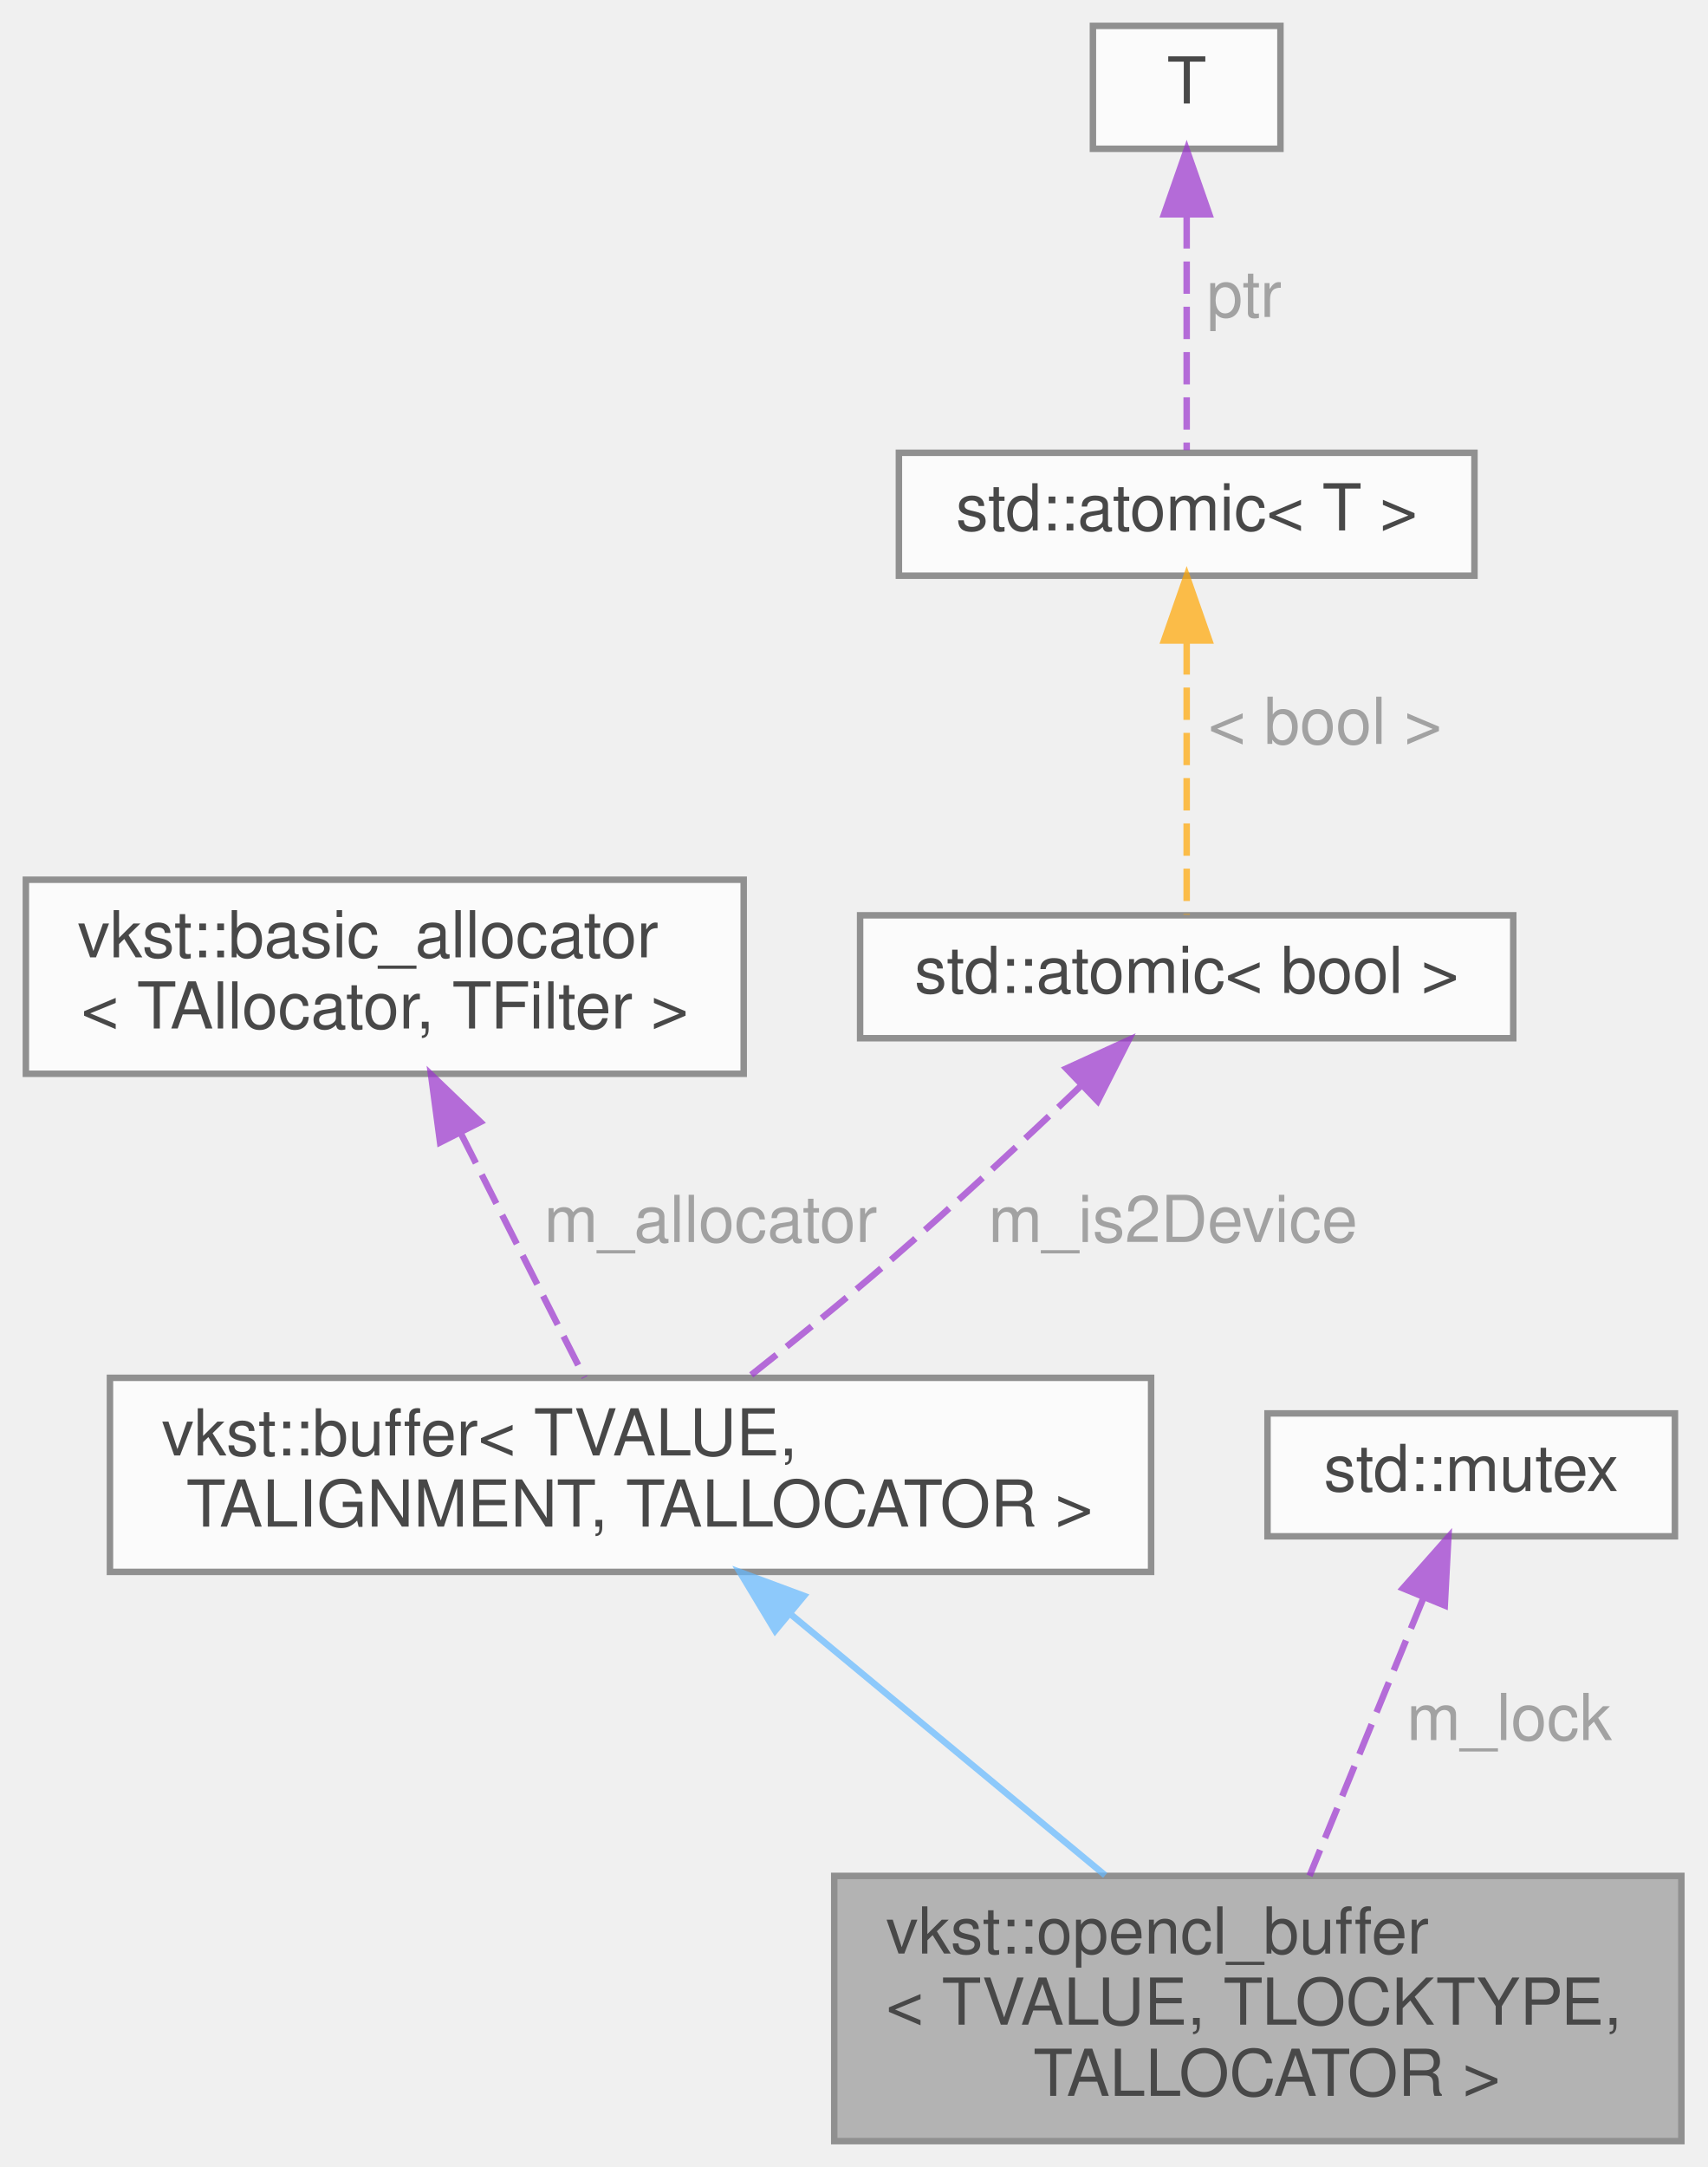
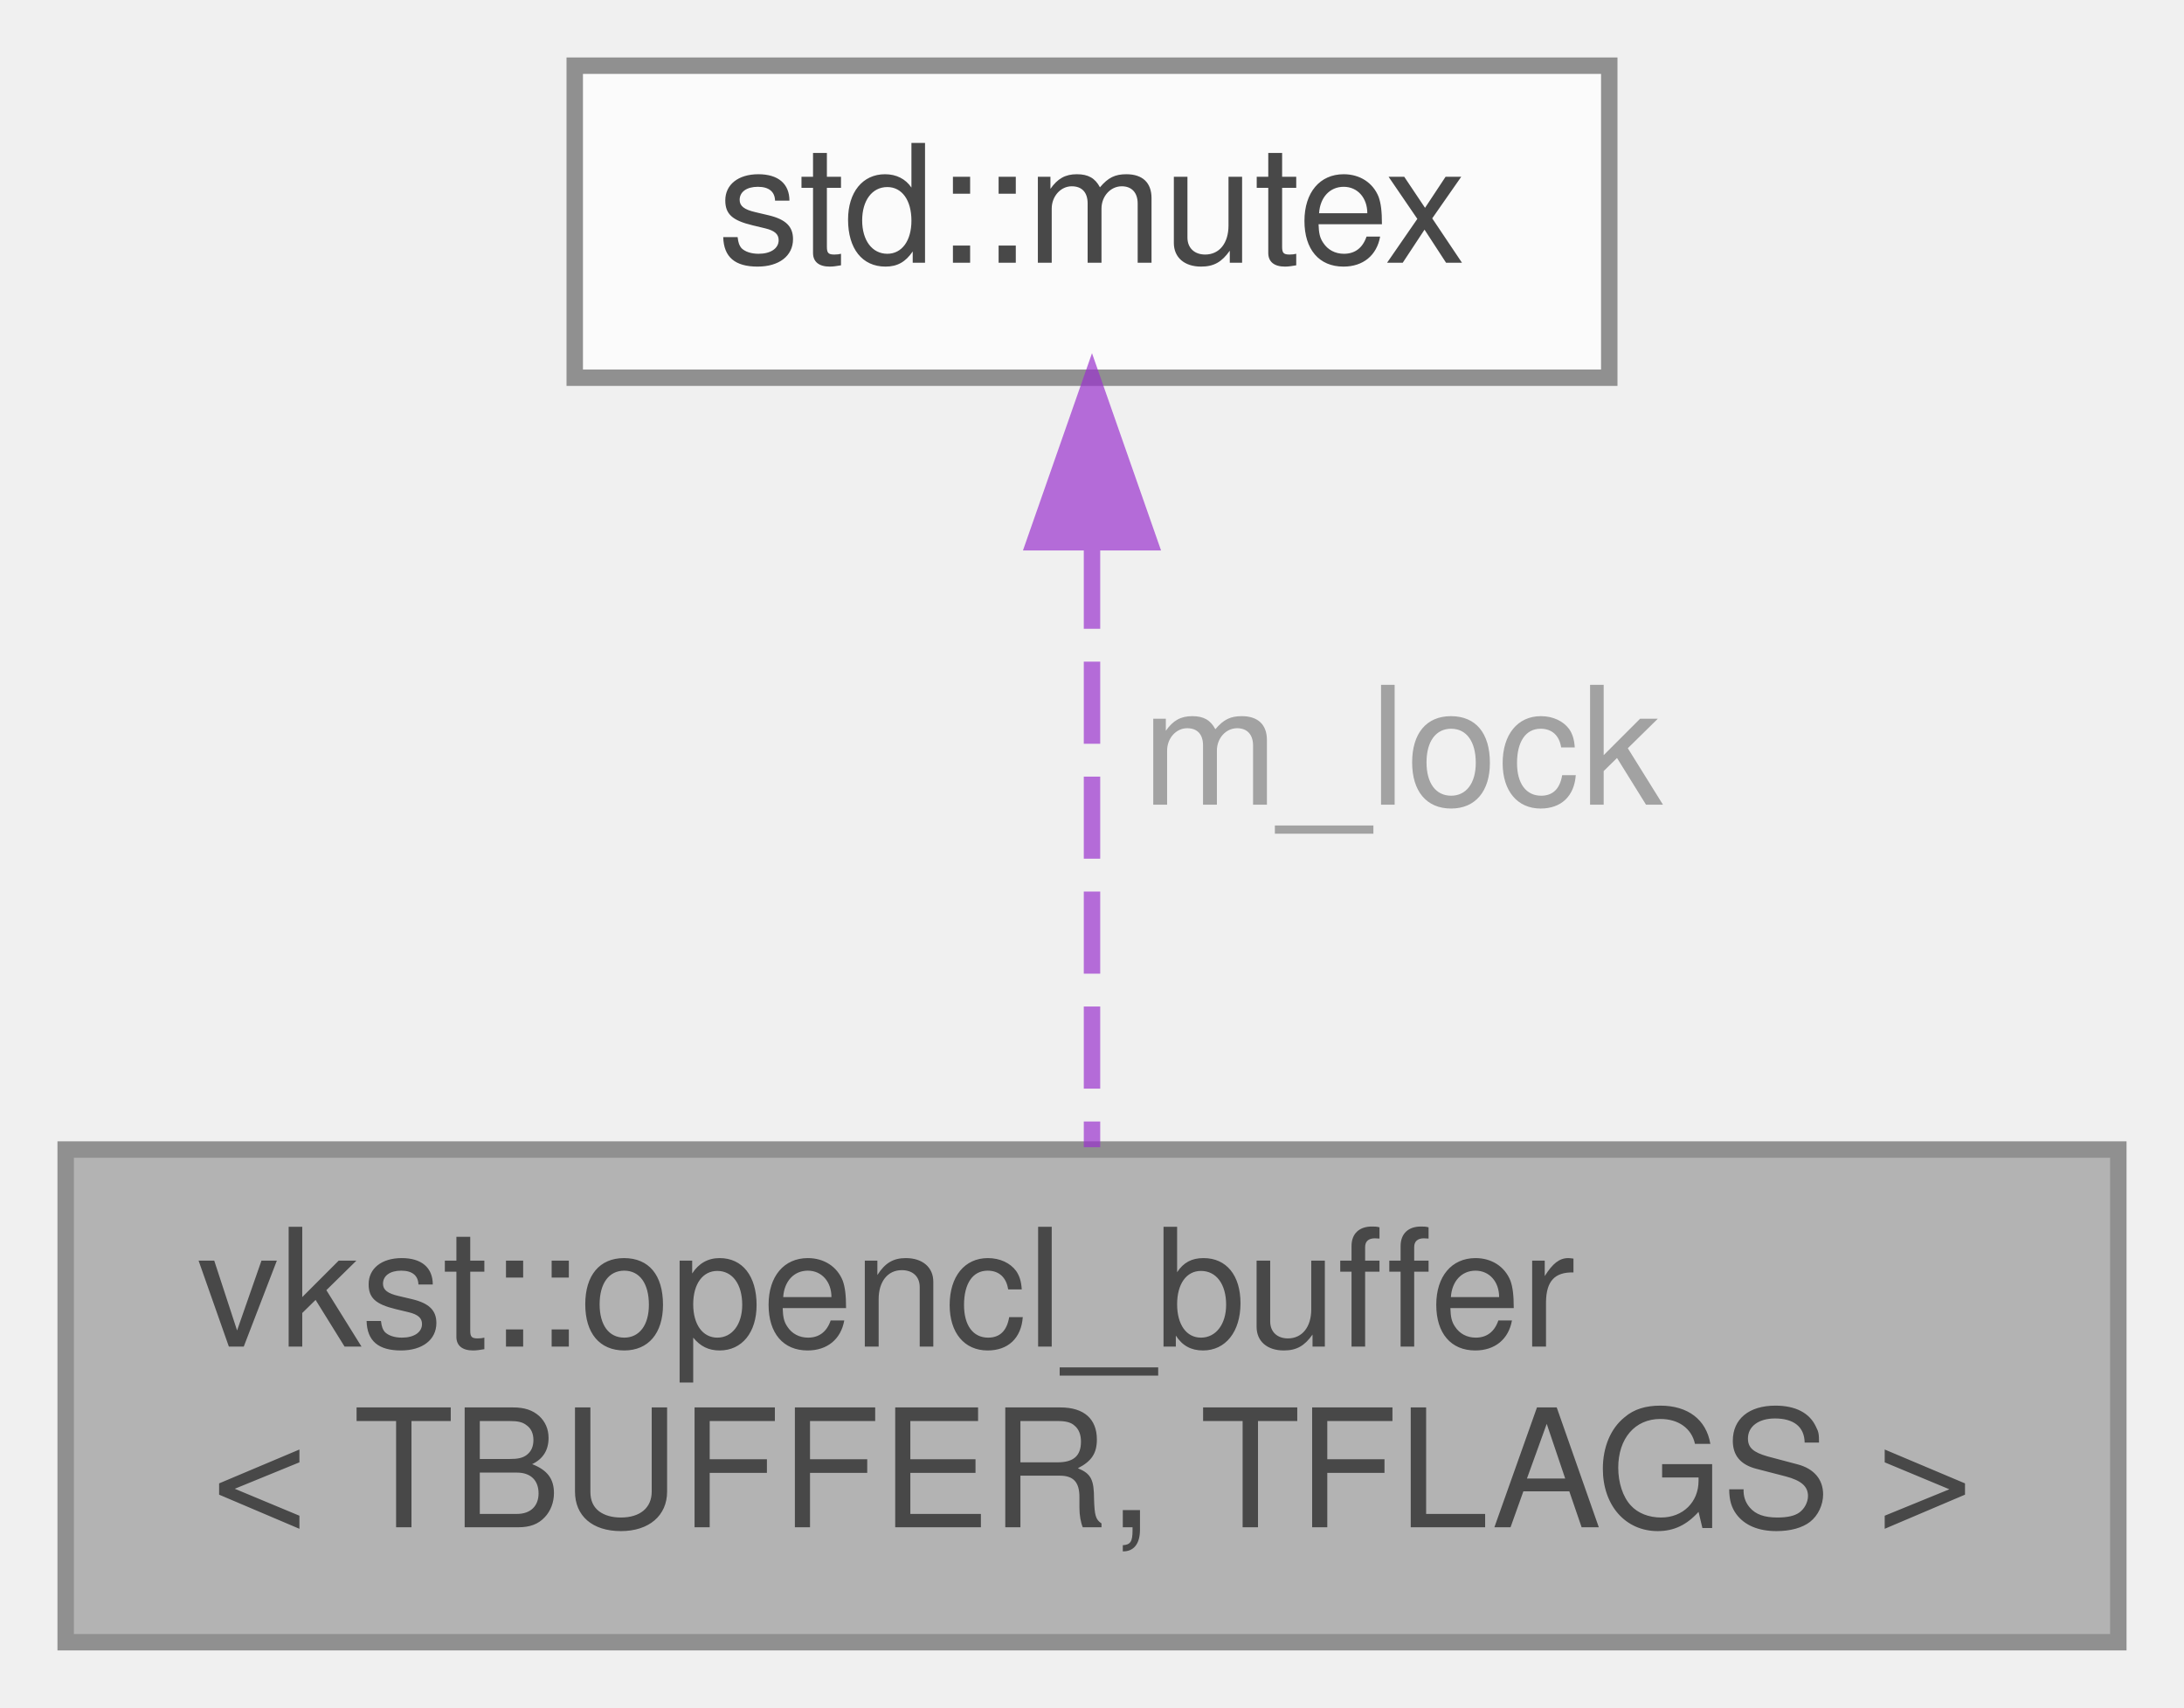
- <svg xmlns="http://www.w3.org/2000/svg" xmlns:xlink="http://www.w3.org/1999/xlink" width="264pt" height="335pt" viewBox="0.00 0.00 264.00 335.00">
+ <svg xmlns="http://www.w3.org/2000/svg" xmlns:xlink="http://www.w3.org/1999/xlink" width="133pt" height="104pt" viewBox="0.00 0.00 133.00 104.00">
  <svg id="main" version="1.1" xml:space="preserve">
    <style type="text/css">
.node, .edge {opacity: 0.7;}
.node.selected, .edge.selected {opacity: 1;}
.edge:hover path { stroke: red; }
.edge:hover polygon { stroke: red; fill: red; }
</style>
    <svg id="graph" class="graph">
-       <g id="graph0" class="graph" transform="scale(1 1) rotate(0) translate(4 331)">
+       <g id="graph0" class="graph" transform="scale(1 1) rotate(0) translate(4 100)">
        <g id="Node000001" class="node">
          <g id="a_Node000001">
-             <a xlink:title=" ">
-               <polygon fill="#999999" stroke="#666666" points="256,-41 125,-41 125,0 256,0 256,-41" />
-               <text text-anchor="start" x="133" y="-29" font-family="Helvetica,sans-Serif" font-size="10.00">vkst::opencl_buffer</text>
-               <text text-anchor="start" x="133" y="-18" font-family="Helvetica,sans-Serif" font-size="10.00">&lt; TVALUE, TLOCKTYPE,</text>
-               <text text-anchor="middle" x="190.5" y="-7" font-family="Helvetica,sans-Serif" font-size="10.00"> TALLOCATOR &gt;</text>
+             <a xlink:title="A template class representing an OpenCL buffer with customizable flags.">
+               <polygon fill="#999999" stroke="#666666" points="125,-30 0,-30 0,0 125,0 125,-30" />
+               <text text-anchor="start" x="8" y="-18" font-family="Helvetica,sans-Serif" font-size="10.00">vkst::opencl_buffer</text>
+               <text text-anchor="middle" x="62.5" y="-7" font-family="Helvetica,sans-Serif" font-size="10.00">&lt; TBUFFER, TFLAGS &gt;</text>
            </a>
          </g>
        </g>
        <g id="Node000002" class="node">
          <g id="a_Node000002">
-             <a xlink:href="../../dc/d45/classvkst_1_1buffer.html" target="_top" xlink:title=" ">
-               <polygon fill="white" stroke="#666666" points="174,-118 13,-118 13,-88 174,-88 174,-118" />
-               <text text-anchor="start" x="21" y="-106" font-family="Helvetica,sans-Serif" font-size="10.00">vkst::buffer&lt; TVALUE,</text>
-               <text text-anchor="middle" x="93.5" y="-95" font-family="Helvetica,sans-Serif" font-size="10.00"> TALIGNMENT, TALLOCATOR &gt;</text>
+             <a xlink:title=" ">
+               <polygon fill="white" stroke="#666666" points="94,-96 31,-96 31,-77 94,-77 94,-96" />
+               <text text-anchor="middle" x="62.5" y="-84" font-family="Helvetica,sans-Serif" font-size="10.00">std::mutex</text>
            </a>
          </g>
        </g>
        <g id="edge1_Node000001_Node000002" class="edge">
          <g id="a_edge1_Node000001_Node000002">
            <a xlink:title=" ">
-               <path fill="none" stroke="#63b8ff" d="M118.24,-81.47C133.19,-69.06 152.15,-53.33 166.9,-41.09" />
-               <polygon fill="#63b8ff" stroke="#63b8ff" points="115.86,-78.9 110.4,-87.98 120.33,-84.29 115.86,-78.9" />
+               <path fill="none" stroke="#9a32cd" stroke-dasharray="5,2" d="M62.5,-66.71C62.5,-55.19 62.5,-40.68 62.5,-30.14" />
+               <polygon fill="#9a32cd" stroke="#9a32cd" points="59,-66.98 62.5,-76.98 66,-66.98 59,-66.98" />
            </a>
          </g>
-         </g>
-         <g id="Node000003" class="node">
-           <g id="a_Node000003">
-             <a xlink:href="../../d9/d40/classvkst_1_1basic__allocator.html" target="_top" xlink:title=" ">
-               <polygon fill="white" stroke="#666666" points="111,-195 0,-195 0,-165 111,-165 111,-195" />
-               <text text-anchor="start" x="8" y="-183" font-family="Helvetica,sans-Serif" font-size="10.00">vkst::basic_allocator</text>
-               <text text-anchor="middle" x="55.5" y="-172" font-family="Helvetica,sans-Serif" font-size="10.00">&lt; TAllocator, TFilter &gt;</text>
-             </a>
-           </g>
-         </g>
-         <g id="edge2_Node000002_Node000003" class="edge">
-           <g id="a_edge2_Node000002_Node000003">
-             <a xlink:title=" ">
-               <path fill="none" stroke="#9a32cd" stroke-dasharray="5,2" d="M67.33,-155.65C73.58,-143.32 81.03,-128.61 86.38,-118.04" />
-               <polygon fill="#9a32cd" stroke="#9a32cd" points="64.05,-154.39 62.65,-164.89 70.29,-157.55 64.05,-154.39" />
-             </a>
-           </g>
-           <text text-anchor="middle" x="104.5" y="-139" font-family="Helvetica,sans-Serif" font-size="10.00" fill="grey"> m_allocator</text>
-         </g>
-         <g id="Node000004" class="node">
-           <g id="a_Node000004">
-             <a xlink:title=" ">
-               <polygon fill="white" stroke="#666666" points="230,-189.5 129,-189.5 129,-170.5 230,-170.5 230,-189.5" />
-               <text text-anchor="middle" x="179.5" y="-177.5" font-family="Helvetica,sans-Serif" font-size="10.00">std::atomic&lt; bool &gt;</text>
-             </a>
-           </g>
-         </g>
-         <g id="edge3_Node000002_Node000004" class="edge">
-           <g id="a_edge3_Node000002_Node000004">
-             <a xlink:title=" ">
-               <path fill="none" stroke="#9a32cd" stroke-dasharray="5,2" d="M163.28,-163.26C154.6,-154.98 143.63,-144.76 133.5,-136 126.51,-129.95 118.59,-123.53 111.66,-118.05" />
-               <polygon fill="#9a32cd" stroke="#9a32cd" points="160.89,-165.82 170.53,-170.22 165.74,-160.77 160.89,-165.82" />
-             </a>
-           </g>
-           <text text-anchor="middle" x="176" y="-139" font-family="Helvetica,sans-Serif" font-size="10.00" fill="grey"> m_is2Device</text>
-         </g>
-         <g id="Node000005" class="node">
-           <g id="a_Node000005">
-             <a xlink:title=" ">
-               <polygon fill="white" stroke="#666666" points="224,-261 135,-261 135,-242 224,-242 224,-261" />
-               <text text-anchor="middle" x="179.5" y="-249" font-family="Helvetica,sans-Serif" font-size="10.00">std::atomic&lt; T &gt;</text>
-             </a>
-           </g>
-         </g>
-         <g id="edge4_Node000004_Node000005" class="edge">
-           <g id="a_edge4_Node000004_Node000005">
-             <a xlink:title=" ">
-               <path fill="none" stroke="orange" stroke-dasharray="5,2" d="M179.5,-231.71C179.5,-218 179.5,-200.05 179.5,-189.59" />
-               <polygon fill="orange" stroke="orange" points="176,-231.98 179.5,-241.98 183,-231.98 176,-231.98" />
-             </a>
-           </g>
-           <text text-anchor="middle" x="199.5" y="-216" font-family="Helvetica,sans-Serif" font-size="10.00" fill="grey"> &lt; bool &gt;</text>
-         </g>
-         <g id="Node000006" class="node">
-           <g id="a_Node000006">
-             <a xlink:title=" ">
-               <polygon fill="white" stroke="#666666" points="194,-327 165,-327 165,-308 194,-308 194,-327" />
-               <text text-anchor="middle" x="179.5" y="-315" font-family="Helvetica,sans-Serif" font-size="10.00">T</text>
-             </a>
-           </g>
-         </g>
-         <g id="edge5_Node000005_Node000006" class="edge">
-           <g id="a_edge5_Node000005_Node000006">
-             <a xlink:title=" ">
-               <path fill="none" stroke="#9a32cd" stroke-dasharray="5,2" d="M179.5,-297.58C179.5,-285.63 179.5,-270.72 179.5,-261.41" />
-               <polygon fill="#9a32cd" stroke="#9a32cd" points="176,-297.87 179.5,-307.87 183,-297.87 176,-297.87" />
-             </a>
-           </g>
-           <text text-anchor="middle" x="187" y="-282" font-family="Helvetica,sans-Serif" font-size="10.00" fill="grey"> ptr</text>
-         </g>
-         <g id="Node000007" class="node">
-           <g id="a_Node000007">
-             <a xlink:title=" ">
-               <polygon fill="white" stroke="#666666" points="255,-112.5 192,-112.5 192,-93.5 255,-93.5 255,-112.5" />
-               <text text-anchor="middle" x="223.5" y="-100.5" font-family="Helvetica,sans-Serif" font-size="10.00">std::mutex</text>
-             </a>
-           </g>
-         </g>
-         <g id="edge6_Node000001_Node000007" class="edge">
-           <g id="a_edge6_Node000001_Node000007">
-             <a xlink:title=" ">
-               <path fill="none" stroke="#9a32cd" stroke-dasharray="5,2" d="M216.07,-83.87C210.84,-71.11 203.85,-54.07 198.5,-41.02" />
-               <polygon fill="#9a32cd" stroke="#9a32cd" points="212.94,-85.46 219.97,-93.39 219.41,-82.8 212.94,-85.46" />
-             </a>
-           </g>
-           <text text-anchor="middle" x="228" y="-62" font-family="Helvetica,sans-Serif" font-size="10.00" fill="grey"> m_lock</text>
+           <text text-anchor="middle" x="80" y="-51" font-family="Helvetica,sans-Serif" font-size="10.00" fill="grey"> m_lock</text>
        </g>
      </g>
    </svg>
  </svg>
  <style type="text/css">

[data-mouse-over-selected='false'] { opacity: 0.7; }
[data-mouse-over-selected='true']  { opacity: 1.0; }

</style>
</svg>
